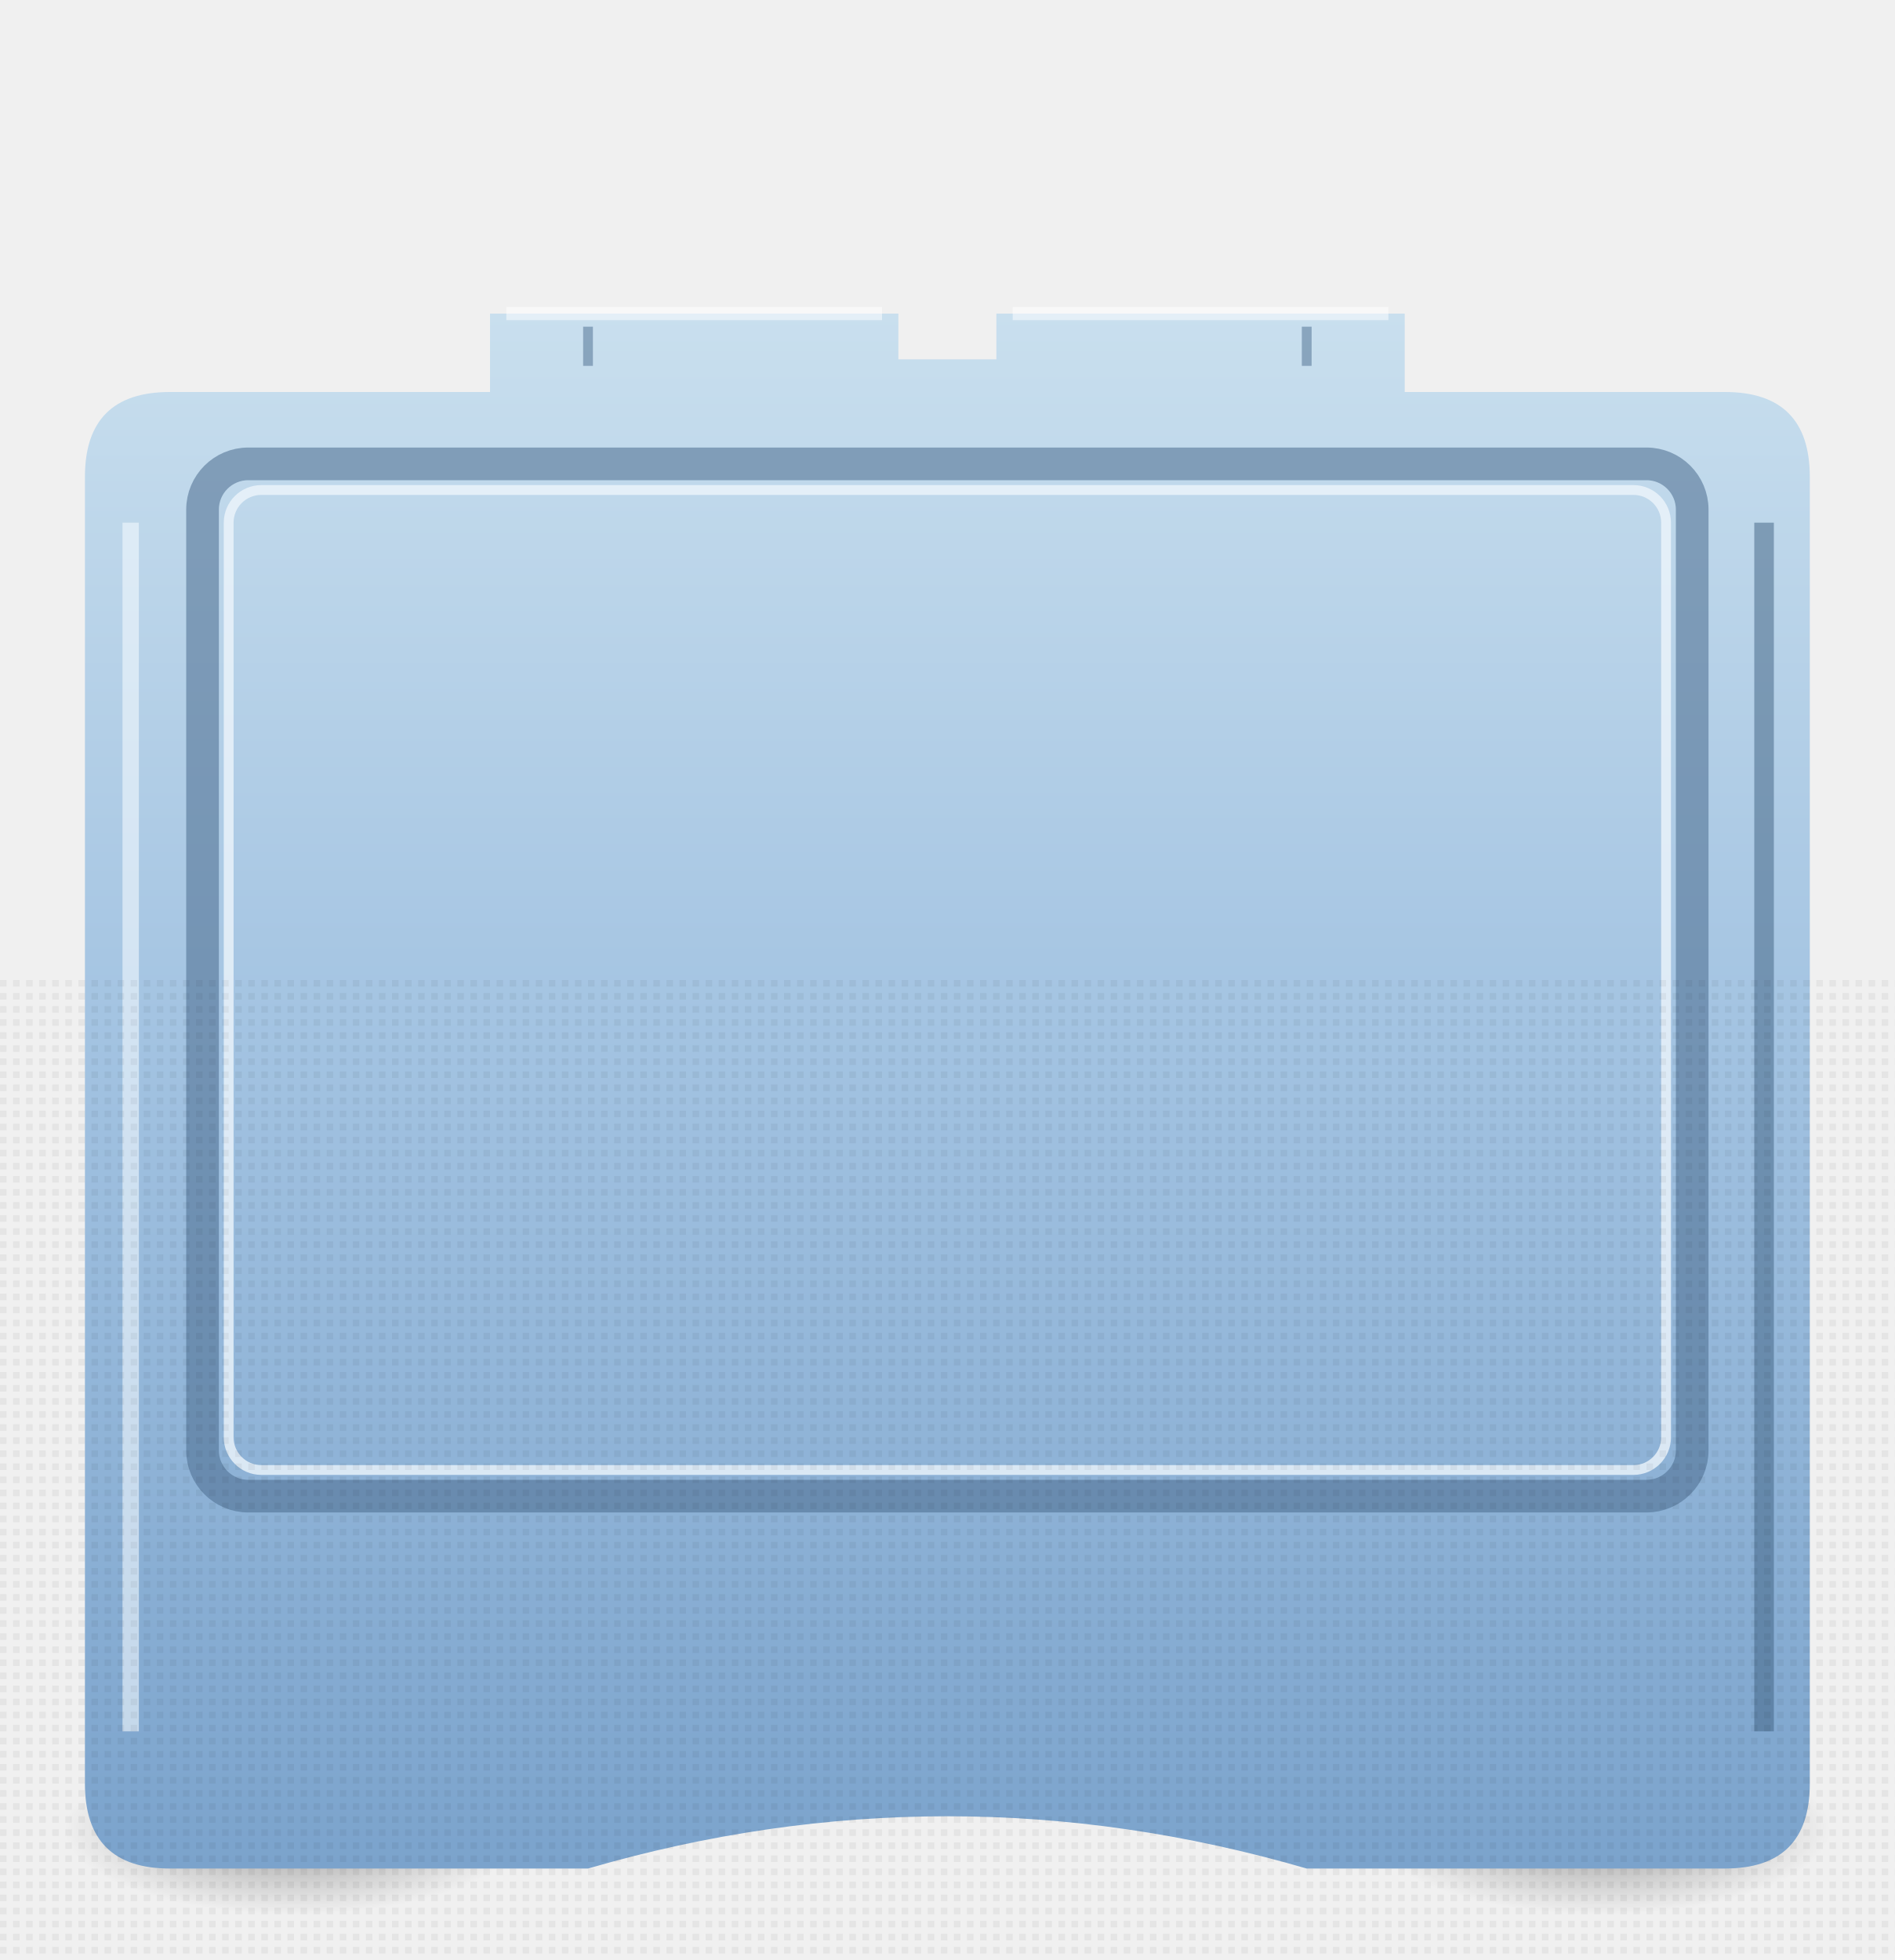
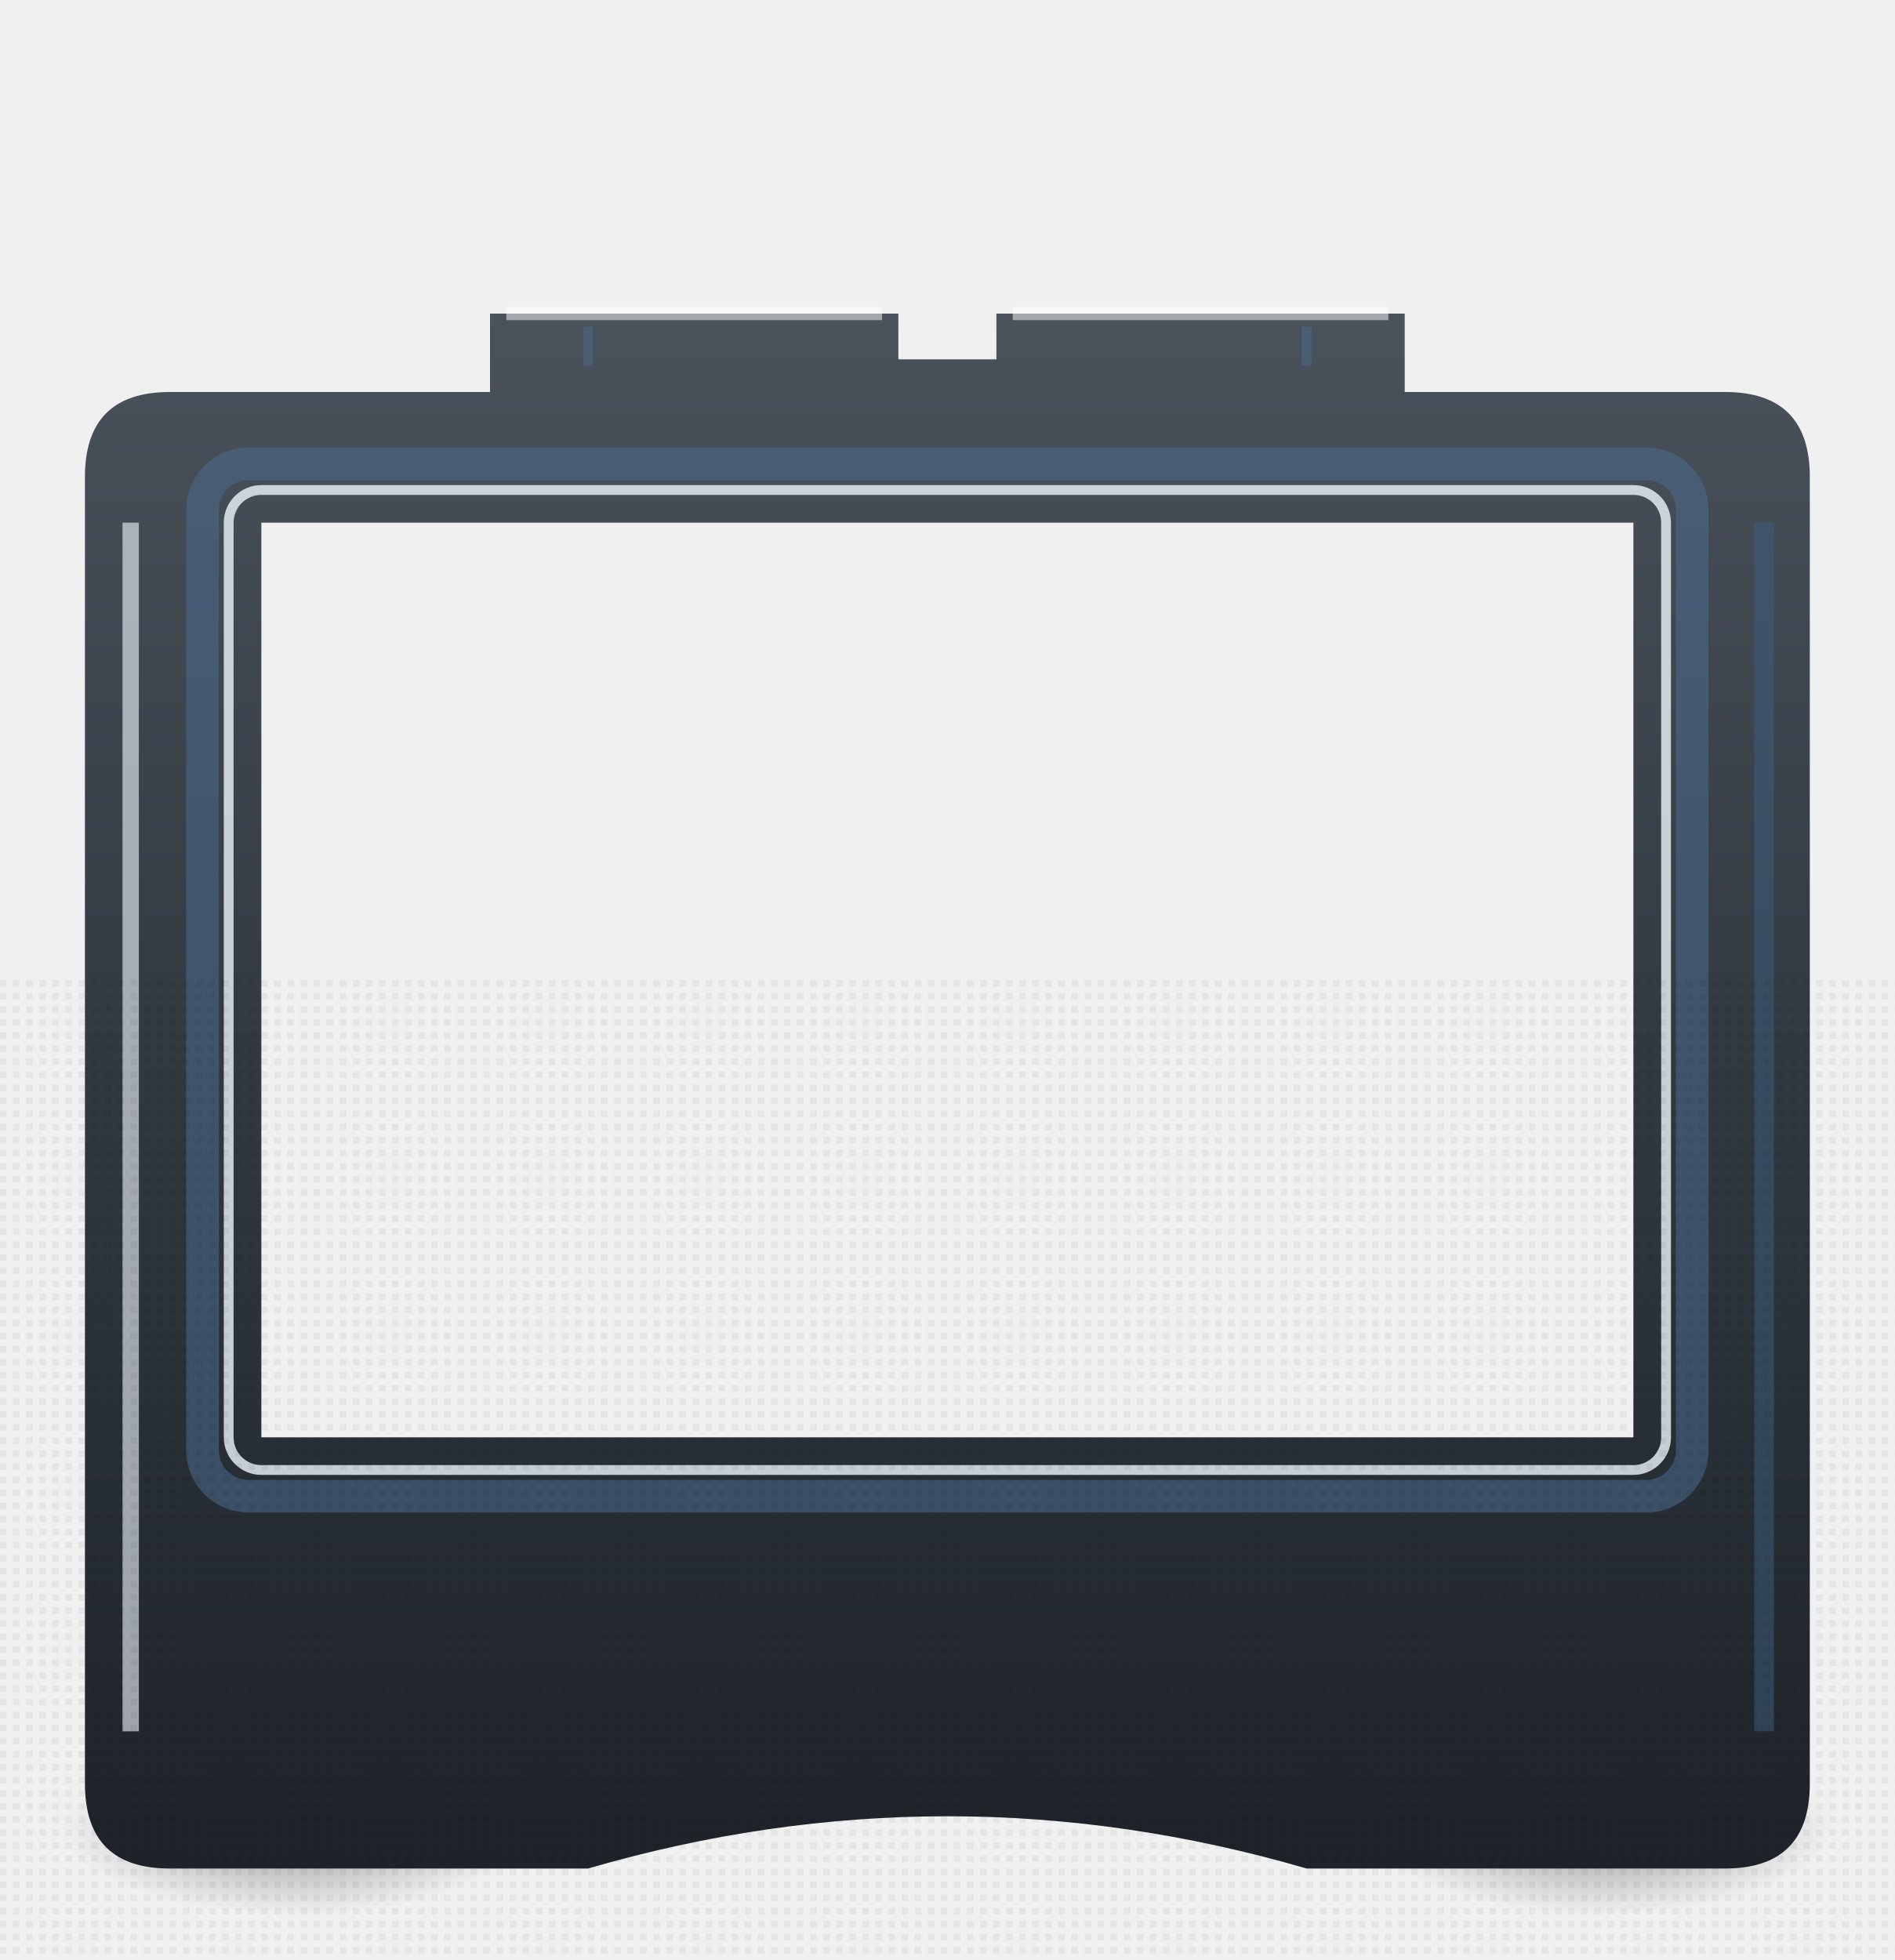
<svg xmlns="http://www.w3.org/2000/svg" width="580" height="600" viewBox="0 0 580 600">
  <defs>
    <linearGradient id="shell" x1="0" y1="0" x2="0" y2="1">
-       <stop offset="0" stop-color="#c9dfee" />
-       <stop offset="0.45" stop-color="#a4c4e2" />
-       <stop offset="1" stop-color="#7ba3cc" />
+       <stop offset="0" stop-color="#4a525b" />
+       <stop offset="0.45" stop-color="#333a42" />
+       <stop offset="1" stop-color="#1e2329" />
    </linearGradient>
    <radialGradient id="contactShadow">
      <stop offset="0" stop-color="#000000" stop-opacity="0.35" />
      <stop offset="1" stop-color="#000000" stop-opacity="0" />
    </radialGradient>
    <pattern id="dith" width="4" height="4" patternUnits="userSpaceOnUse">
      <rect width="2" height="2" fill="#000000" opacity="0.05" />
    </pattern>
  </defs>
  <ellipse cx="90" cy="560" rx="70" ry="26" fill="url(#contactShadow)" />
  <ellipse cx="490" cy="560" rx="70" ry="26" fill="url(#contactShadow)" />
-   <path d="M52,120 H150 V96 H275 V110 H305 V96 H430 V120 H528 Q554,120 554,146 V546 Q554,572 528,572 H400 Q290,540 180,572 H52 Q26,572 26,546 V146 Q26,120 52,120 Z" fill="url(#shell)" />
+   <path d="M52,120 H150 V96 H275 V110 H305 V96 H430 V120 H528 Q554,120 554,146 V546 Q554,572 528,572 H400 Q290,540 180,572 H52 Q26,572 26,546 V146 Q26,120 52,120 Z M80,160 H500 V440 H80 Z" fill="url(#shell)" fill-rule="evenodd" />
  <rect x="62" y="142" width="456" height="316" rx="14" fill="none" stroke="#4a6c8e" stroke-width="10" opacity="0.55" />
  <rect x="70" y="150" width="440" height="300" rx="10" fill="none" stroke="#eef5fb" stroke-width="3" opacity="0.8" />
  <path d="M40,160 L40,530" stroke="#f2f8fd" stroke-width="5" opacity="0.6" fill="none" />
  <path d="M540,160 L540,530" stroke="#3d5f80" stroke-width="6" opacity="0.5" fill="none" />
  <path d="M155,96 L270,96" stroke="#ffffff" stroke-width="4" opacity="0.5" fill="none" />
  <path d="M310,96 L425,96" stroke="#ffffff" stroke-width="4" opacity="0.5" fill="none" />
  <path d="M180,100 L180,112" stroke="#4a6c8e" stroke-width="3" opacity="0.5" fill="none" />
  <path d="M400,100 L400,112" stroke="#4a6c8e" stroke-width="3" opacity="0.5" fill="none" />
  <rect x="0" y="300" width="580" height="300" fill="url(#dith)" />
</svg>
